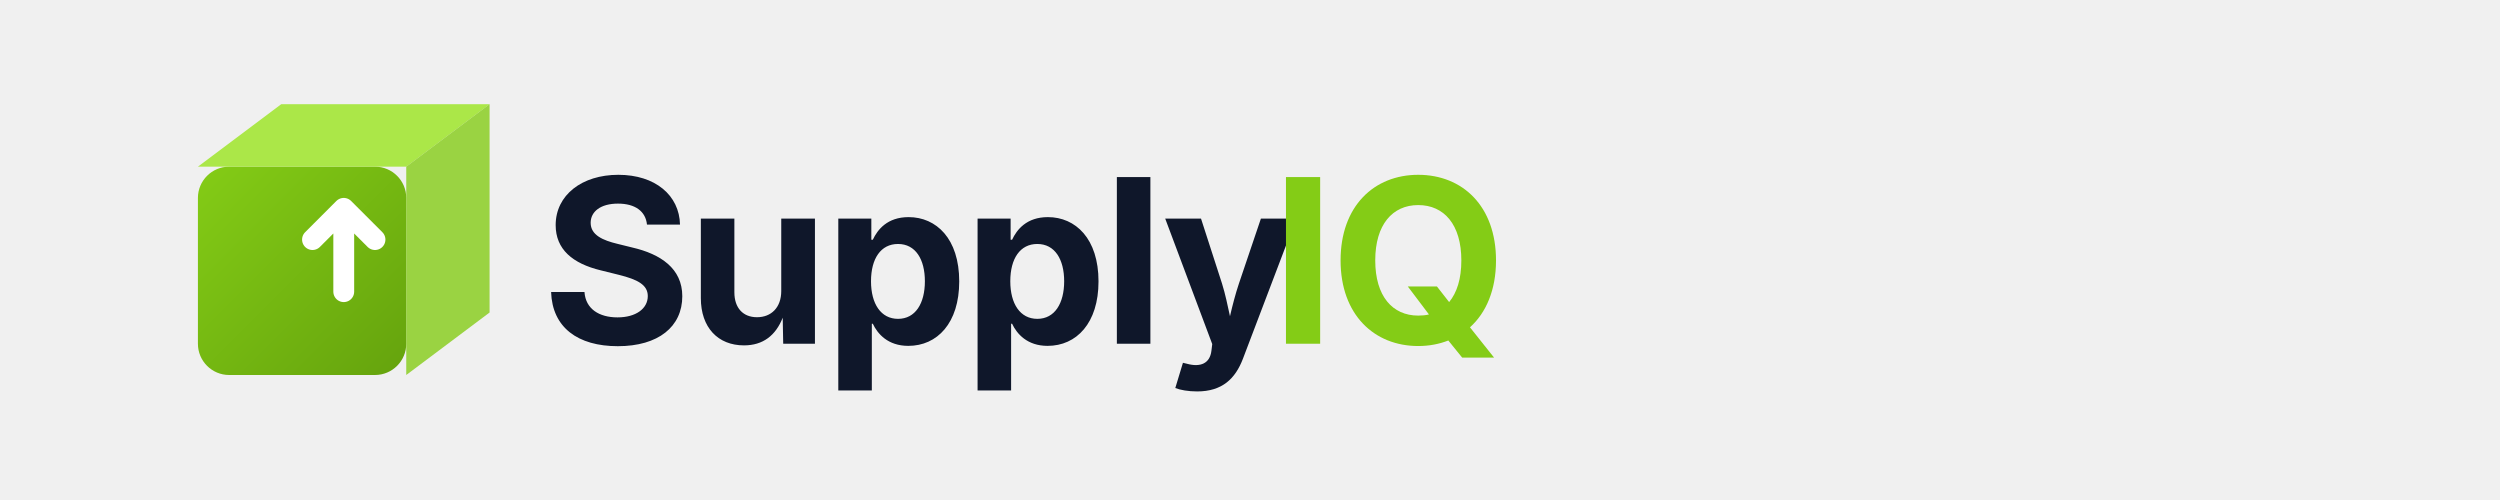
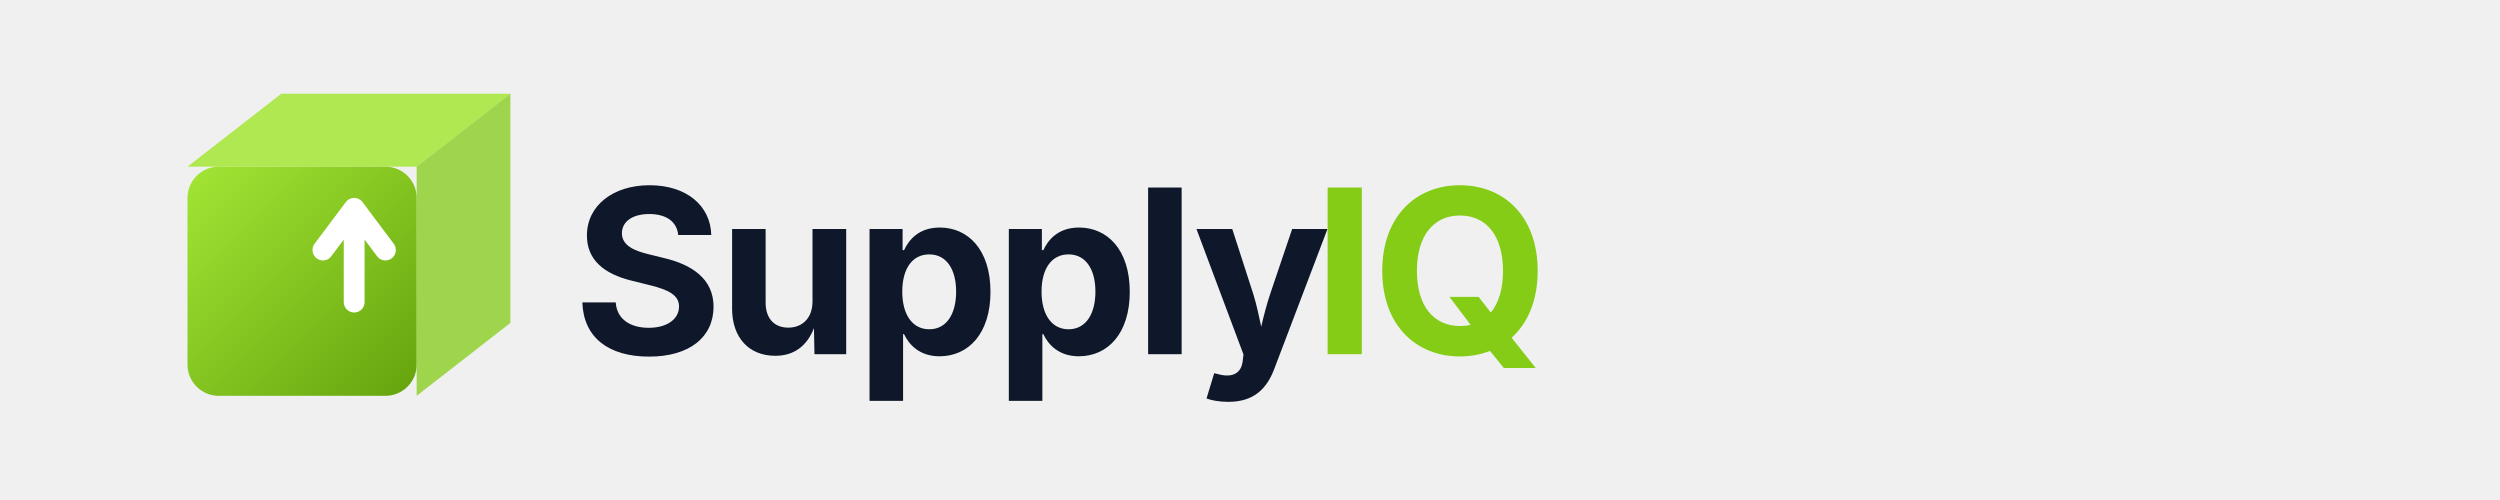
<svg xmlns="http://www.w3.org/2000/svg" viewBox="0 0 240 48" width="240" height="48">
  <defs>
    <linearGradient id="cube-grad" x1="0" y1="0" x2="1" y2="1">
      <stop offset="0%" stop-color="#0f172a" />
      <stop offset="100%" stop-color="#334155" />
    </linearGradient>
-     <linearGradient id="accent-grad" x1="0" y1="0" x2="1" y2="1">
-       <stop offset="0%" stop-color="#84cc16" />
+     <linearGradient id="green-grad" x1="0" y1="0" x2="1" y2="1">
+       <stop offset="0%" stop-color="#a3e635" />
      <stop offset="100%" stop-color="#65a30d" />
    </linearGradient>
  </defs>
-   <g transform="translate(15, 8)">
-     <rect x="4" y="8" width="20" height="20" rx="3" fill="url(#accent-grad)" />
-     <path d="M4 8 L12 2 L32 2 L24 8" fill="#a3e635" opacity="0.9" />
-     <path d="M24 8 L24 28 L32 22 L32 2" fill="#84cc16" opacity="0.8" />
-     <path d="M18 20 L18 12 M15 15 L18 12 L21 15" stroke="#ffffff" stroke-width="2" stroke-linecap="round" stroke-linejoin="round" fill="none" />
+   <g transform="translate(14, 7)">
+     <rect x="4" y="9" width="22" height="22" rx="3" fill="url(#green-grad)" />
+     <path d="M4 9 L13 2 L35 2 L26 9" fill="#a3e635" opacity="0.85" />
+     <path d="M26 9 L26 31 L35 24 L35 2" fill="#84cc16" opacity="0.75" />
+     <path d="M20 22 L20 13 M17 17 L20 13 L23 17" stroke="#ffffff" stroke-width="2" stroke-linecap="round" stroke-linejoin="round" fill="none" />
  </g>
-   <text x="52" y="33" font-family="'Geist Sans', -apple-system, system-ui, sans-serif" font-size="22" font-weight="700" fill="#0f172a" letter-spacing="-0.5">Supply</text>
-   <text x="122" y="33" font-family="'Geist Sans', -apple-system, system-ui, sans-serif" font-size="22" font-weight="700" fill="#84cc16" letter-spacing="-0.5">IQ</text>
+   <text x="55" y="34" font-family="'Geist Sans', -apple-system, sans-serif" font-size="22" font-weight="700" fill="#0f172a" letter-spacing="-0.5">Supply</text>
+   <text x="126" y="34" font-family="'Geist Sans', -apple-system, sans-serif" font-size="22" font-weight="700" fill="#84cc16" letter-spacing="-0.5">IQ</text>
</svg>
